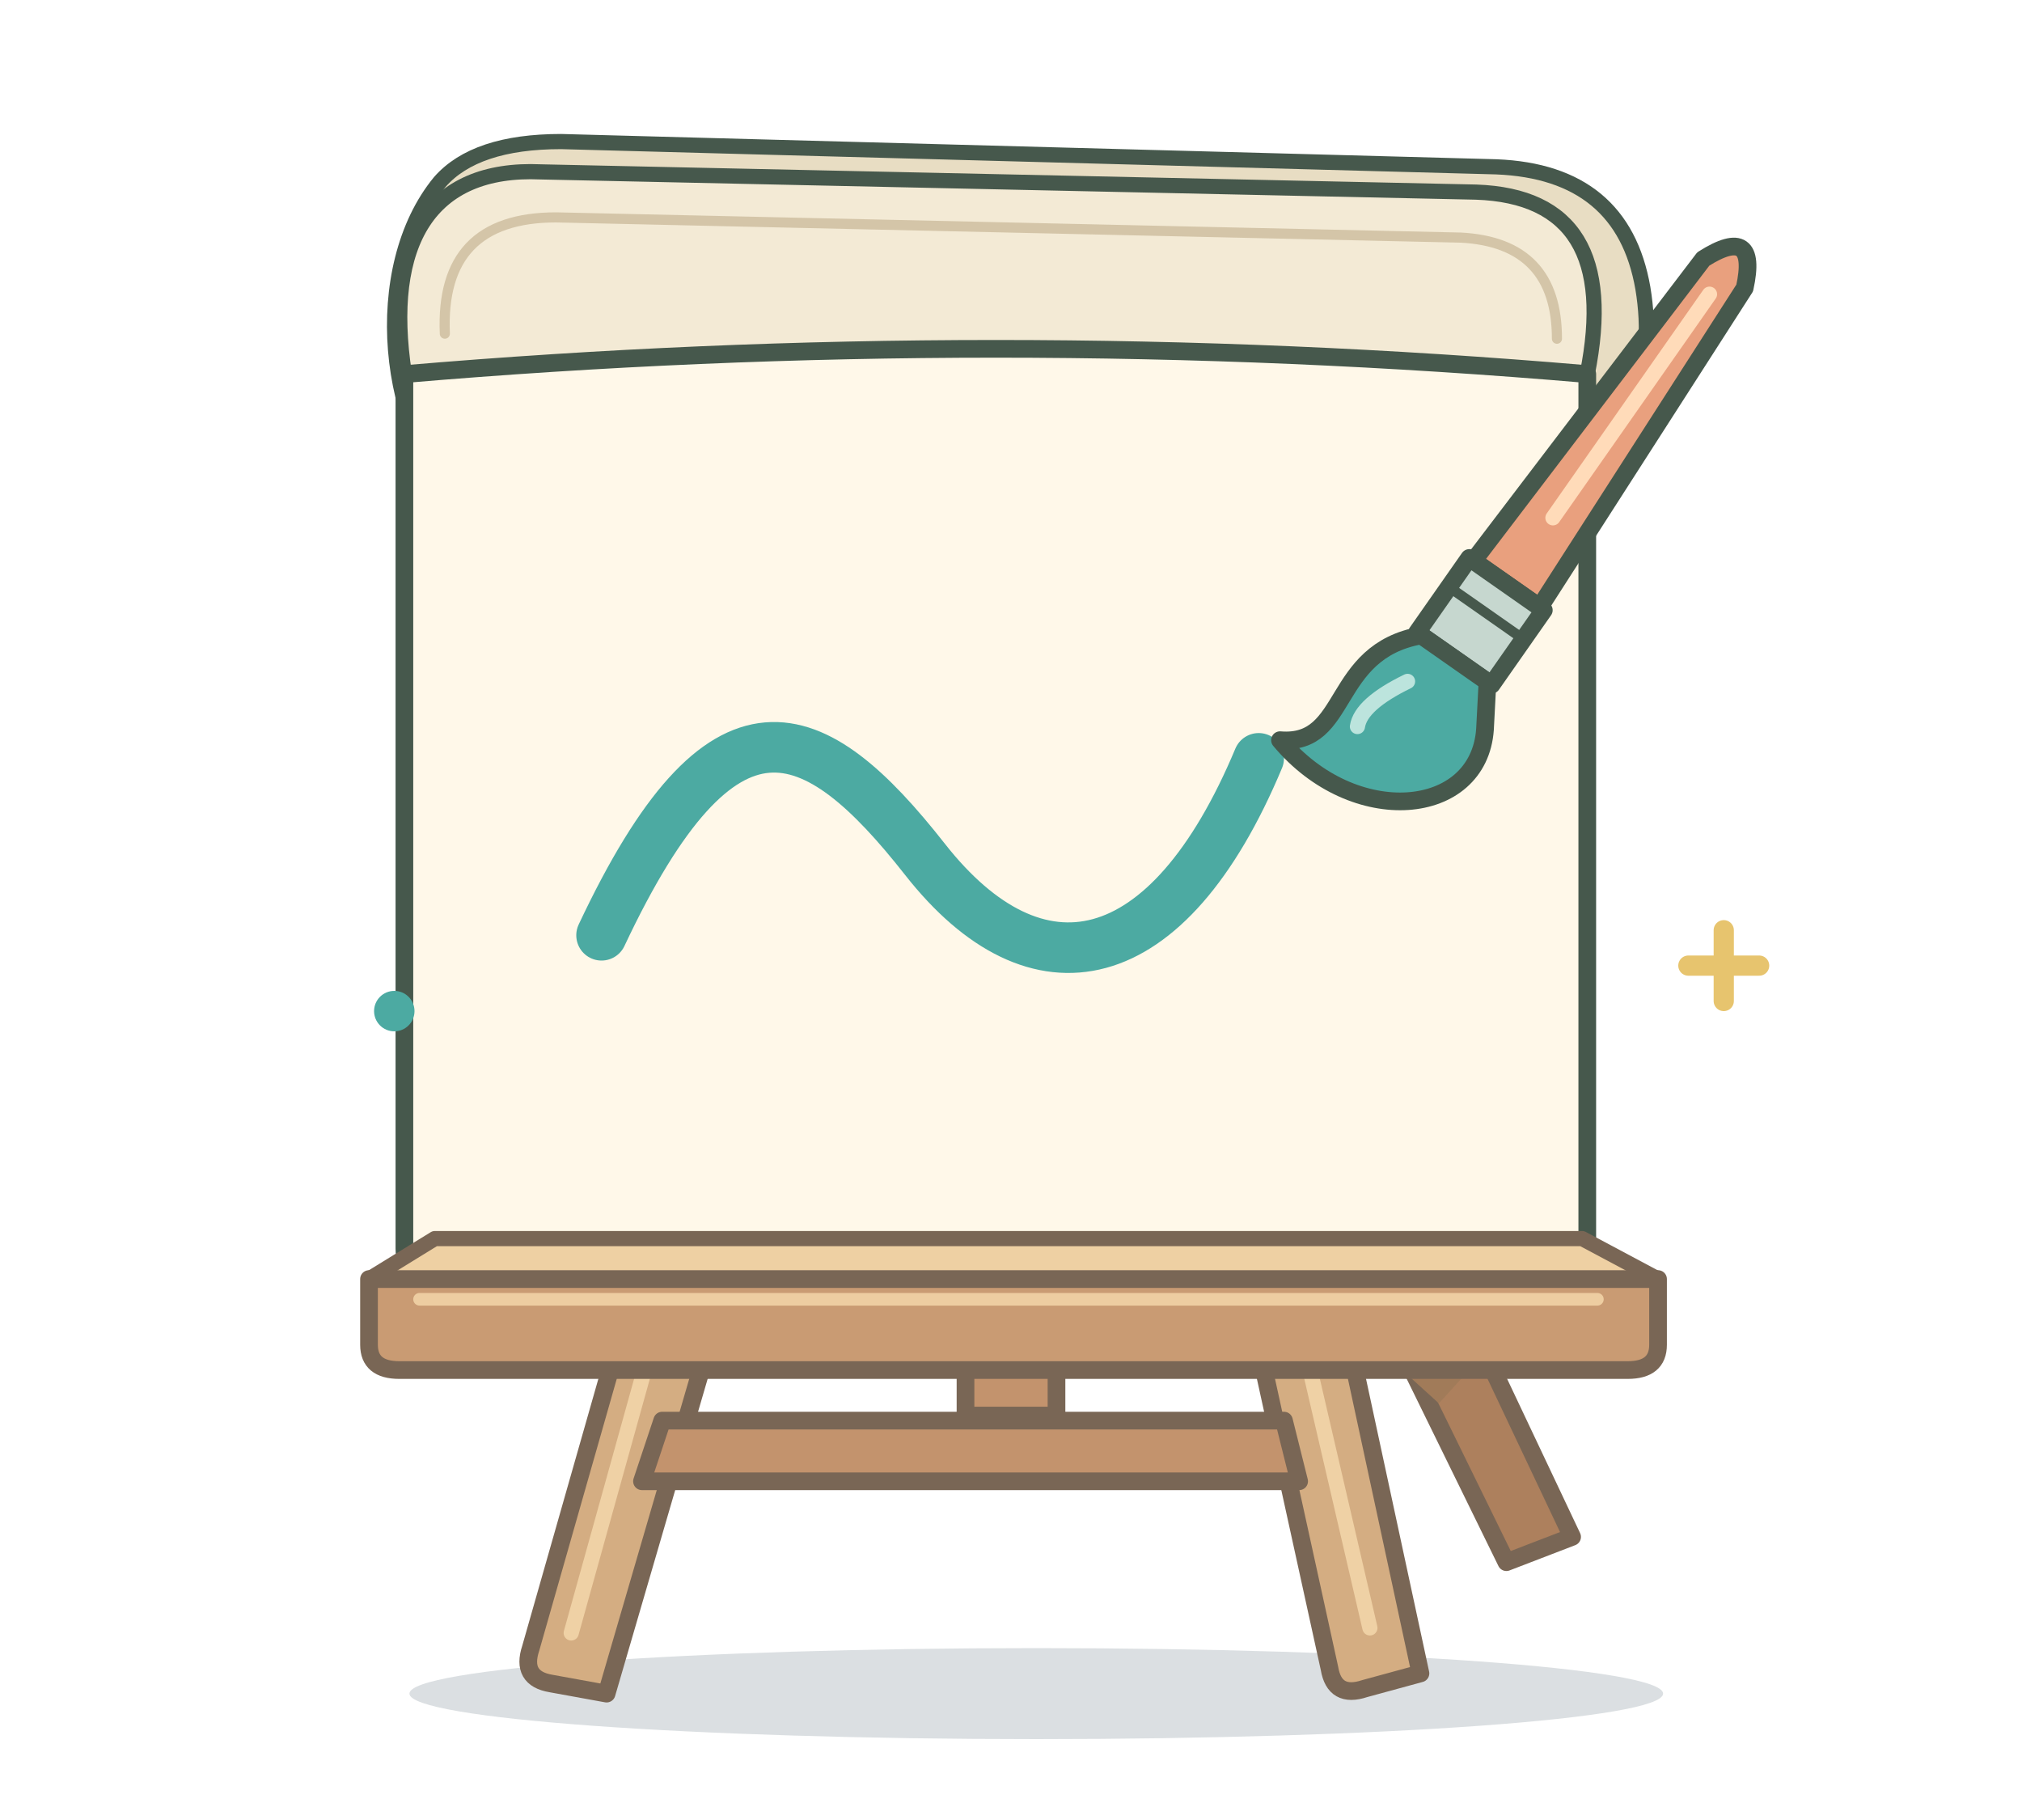
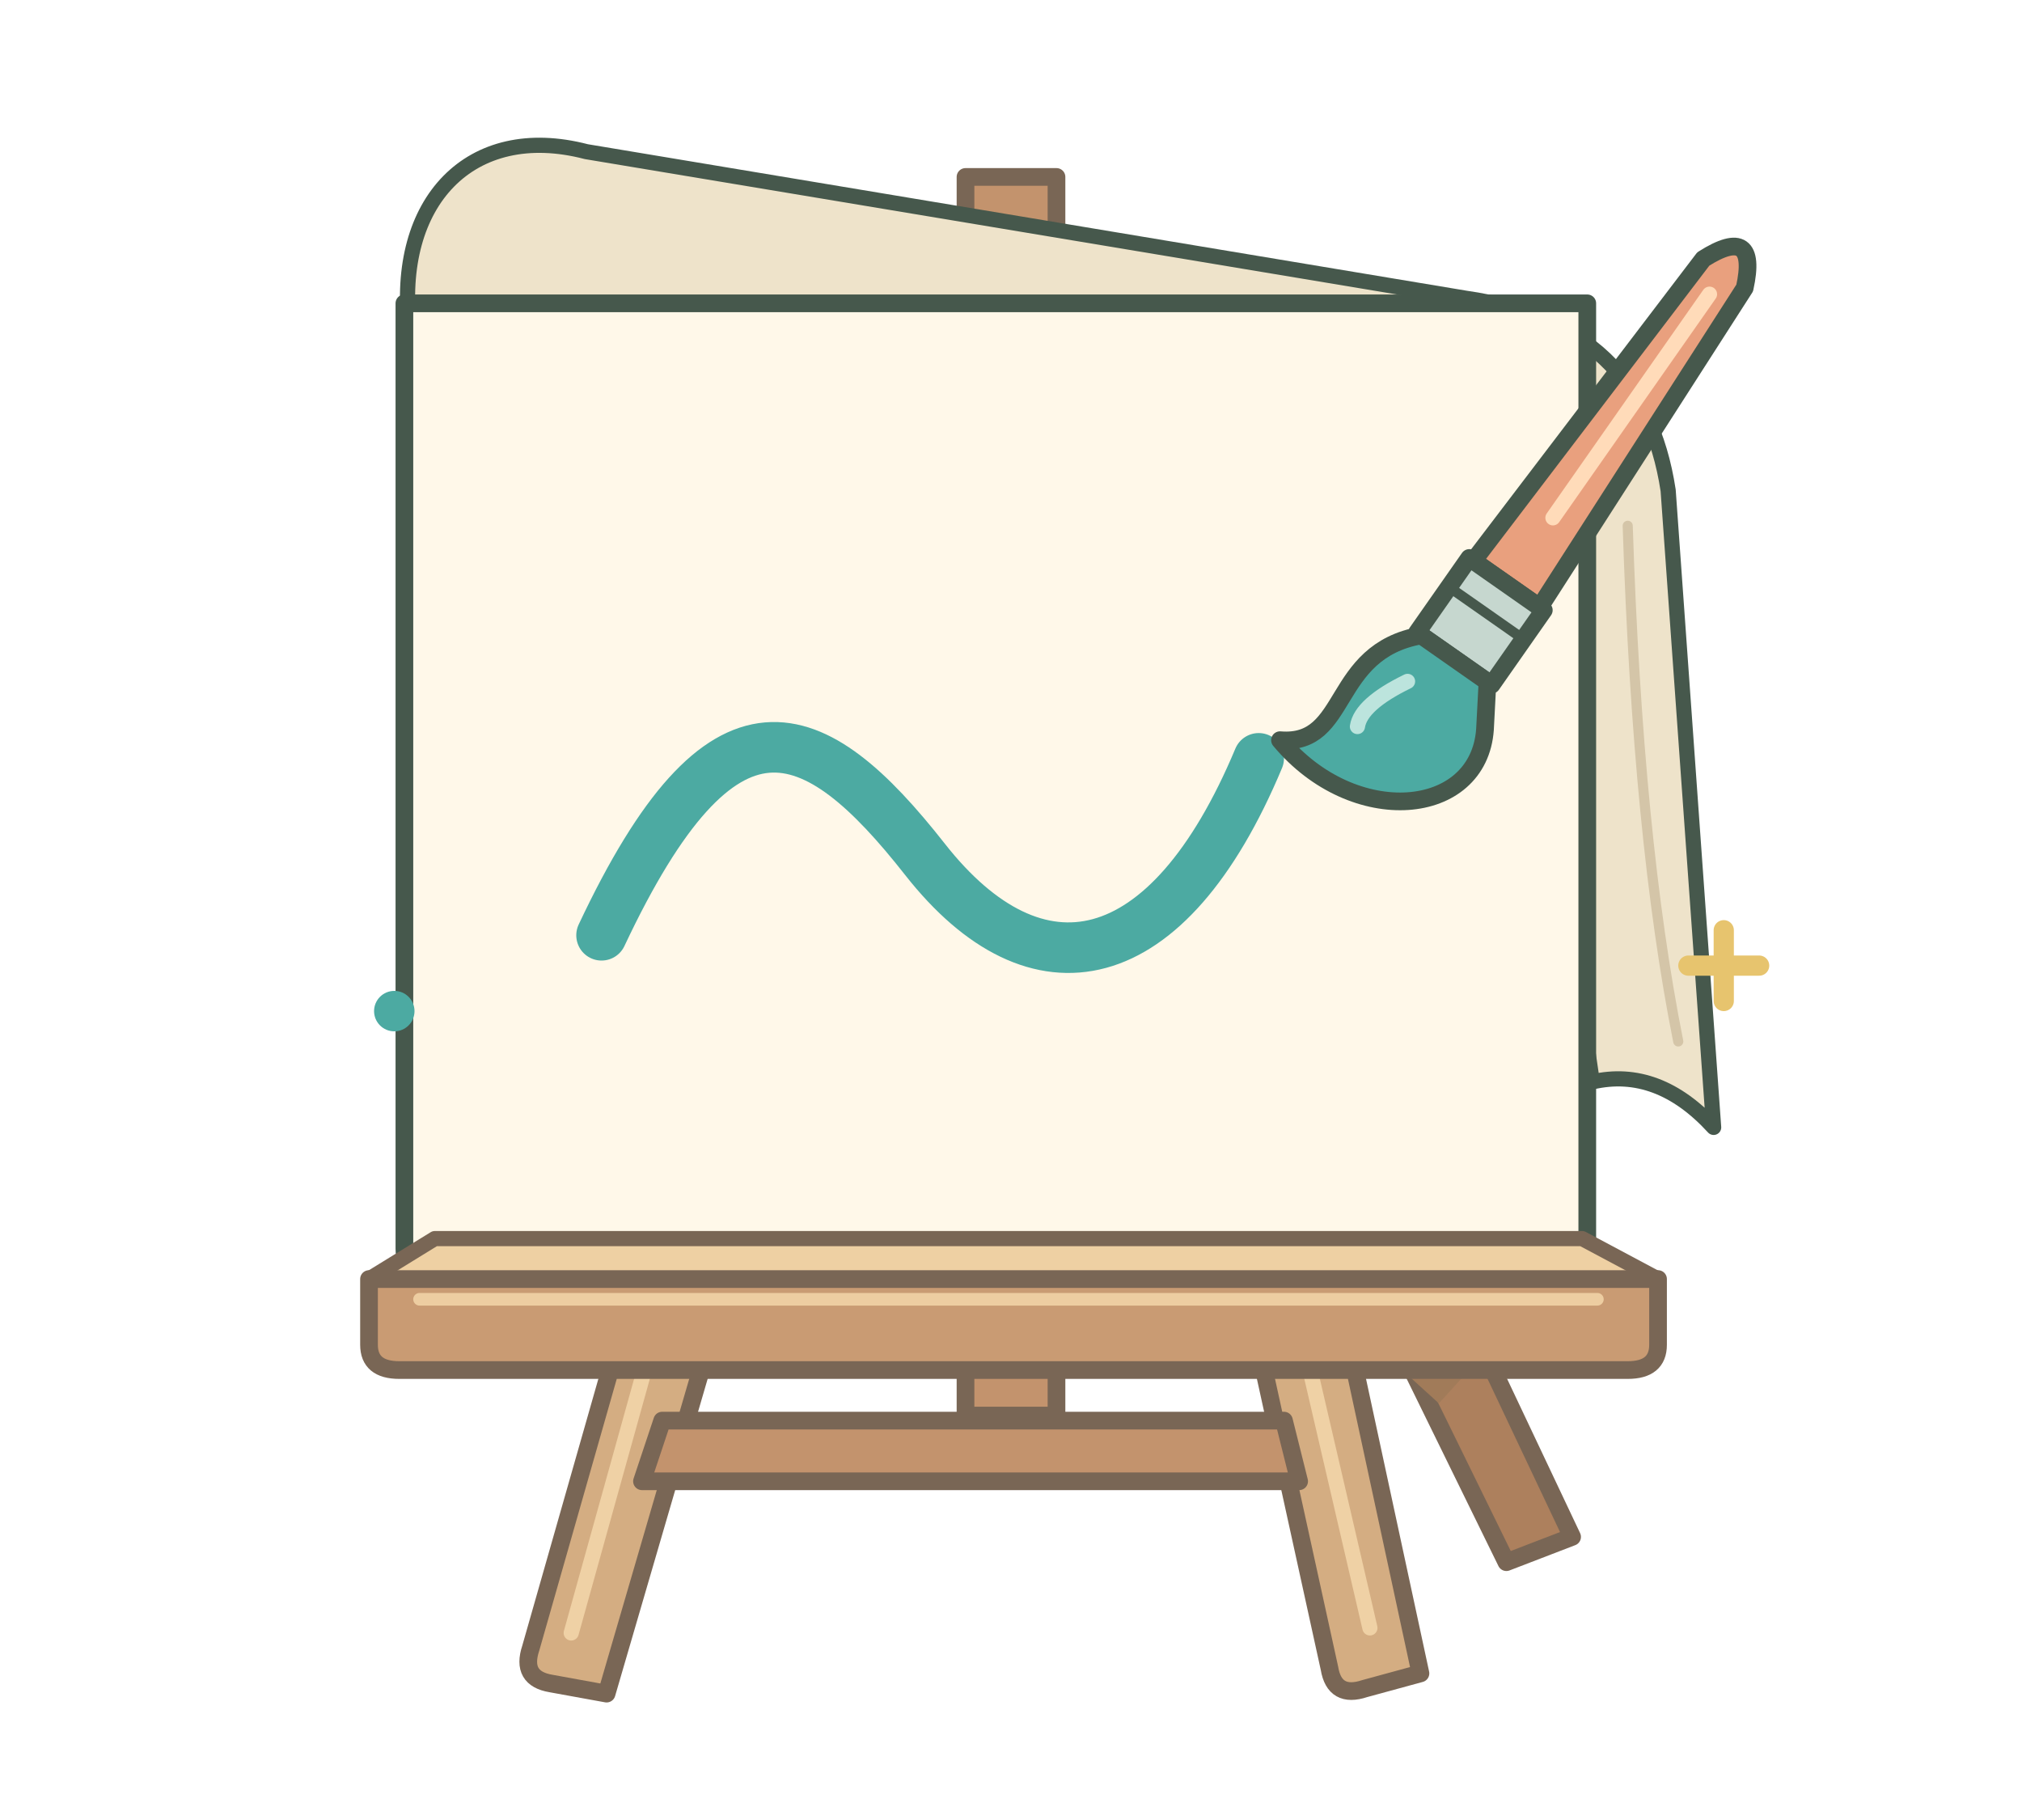
<svg xmlns="http://www.w3.org/2000/svg" width="400" height="360" viewBox="0 0 400 360">
-   <ellipse cx="205" cy="335" rx="124" ry="9" fill="#183343" opacity=".16" />
  <g stroke="#796655" stroke-width="3.5" stroke-linejoin="round">
    <path d="m214 99 97 205-13 5-99-202Z" fill="#ad805d" />
    <path d="m211 206 76 69" fill="none" stroke="#a17b59" stroke-width="7" />
    <path d="M184 49 105 326q-2 6 4 7l11 2 82-281Z" fill="#d4ad82" />
    <path d="m202 52 61 278q1 6 7 4l11-3-61-283Z" fill="#d4ad82" />
    <path d="m131 281-4 12h130l-3-12Z" fill="#c3936d" />
    <path d="M191 35h18v245h-18Z" fill="#c3936d" />
  </g>
  <path d="m179 86-66 237m109-212 49 211" stroke="#efd1a5" stroke-width="3" stroke-linecap="round" />
  <circle cx="220" cy="103" r="5" fill="#e7c46e" stroke="#796655" stroke-width="2" />
-   <path d="M92 101C76 86 73 53 87 36q7-8 24-8l185 5q25 1 29 24 4 24-15 42Z" fill="#e8ddc3" stroke="#46584c" stroke-width="3" />
-   <path d="M105 36q-18 0-20 18m226-4q7 19-2 36" fill="none" stroke="#d4c5a8" stroke-width="2" stroke-linecap="round" />
-   <path d="M80 78h234v180H80Z" fill="#e8ddc3" stroke="#46584c" stroke-width="3" stroke-linejoin="round" />
-   <path d="M80 74h234v179H80Z" fill="#f3ead5" stroke="#46584c" stroke-width="2.5" stroke-linejoin="round" />
-   <path d="M80 74C76 48 85 33 107 34l185 4q29 1 22 36Z" fill="#f3ead5" stroke="#46584c" stroke-width="3" stroke-linejoin="round" />
-   <path d="M88 66q-1-23 22-23l179 4q19 1 19 20" fill="none" stroke="#d4c5a8" stroke-width="2" stroke-linecap="round" />
-   <path d="M80 74q117-10 234 0v173q0 5-6 5H86q-6 0-6-5Z" fill="#fff8e9" stroke="#46584c" stroke-width="3.5" stroke-linejoin="round" />
+   <path d="M81 65C78 40 93 24 116 30l174 29q35 5 40 38l9 126q-11-12-24-9l-17-116Z" fill="#eee3ca" stroke="#46584c" stroke-width="3" stroke-linejoin="round" />
+   <path d="M322 104q2 62 10 102" fill="none" stroke="#d4c5a8" stroke-width="2" stroke-linecap="round" />
+   <path d="M80 67h234v191H80Z" fill="#e8ddc3" stroke="#46584c" stroke-width="3" stroke-linejoin="round" />
+   <path d="M80 63h234v190H80Z" fill="#f3ead5" stroke="#46584c" stroke-width="2.5" stroke-linejoin="round" />
+   <path d="M80 60h234v187q0 5-6 5H86q-6 0-6-5Z" fill="#fff8e9" stroke="#46584c" stroke-width="3.5" stroke-linejoin="round" />
  <path d="M119 185c24-51 42-43 64-15s48 23 66-20" fill="none" stroke="#4caaa2" stroke-width="10" stroke-linecap="round" />
  <path d="m73 253 13-8h227l15 8-15 7H85Z" fill="#eed0a3" stroke="#796655" stroke-width="3" stroke-linejoin="round" />
  <path d="M73 253h255v13q0 5-6 5H79q-6 0-6-5Z" fill="#c99b73" stroke="#796655" stroke-width="3.5" stroke-linejoin="round" />
  <path d="M83 257h233" stroke="#edcda1" stroke-width="2.5" stroke-linecap="round" />
  <g transform="translate(290 127) rotate(35)" stroke="#46584c" stroke-width="3.5" stroke-linejoin="round" stroke-linecap="round">
    <path d="M-5-89q5-12 10 0l3 75H-8Z" fill="#e9a07e" />
    <path d="M0-84v54" stroke="#ffdbb9" stroke-width="3" />
    <path d="M-9-14H9V4H-9Z" fill="#c6d7cf" />
    <path d="M-9-7H9" fill="none" stroke-width="2" />
    <path d="M-8 4C-21 17-7 30-19 37 3 43 22 27 13 12L8 4Z" fill="#4caaa2" />
    <path d="M-5 13q-5 9-3 13" fill="none" stroke="#bce4dd" stroke-width="3" />
  </g>
  <circle cx="78" cy="200" r="4" fill="#4caaa2" />
  <path d="M334 191h14m-7-7v14" stroke="#e7c46e" stroke-width="4" stroke-linecap="round" />
</svg>
